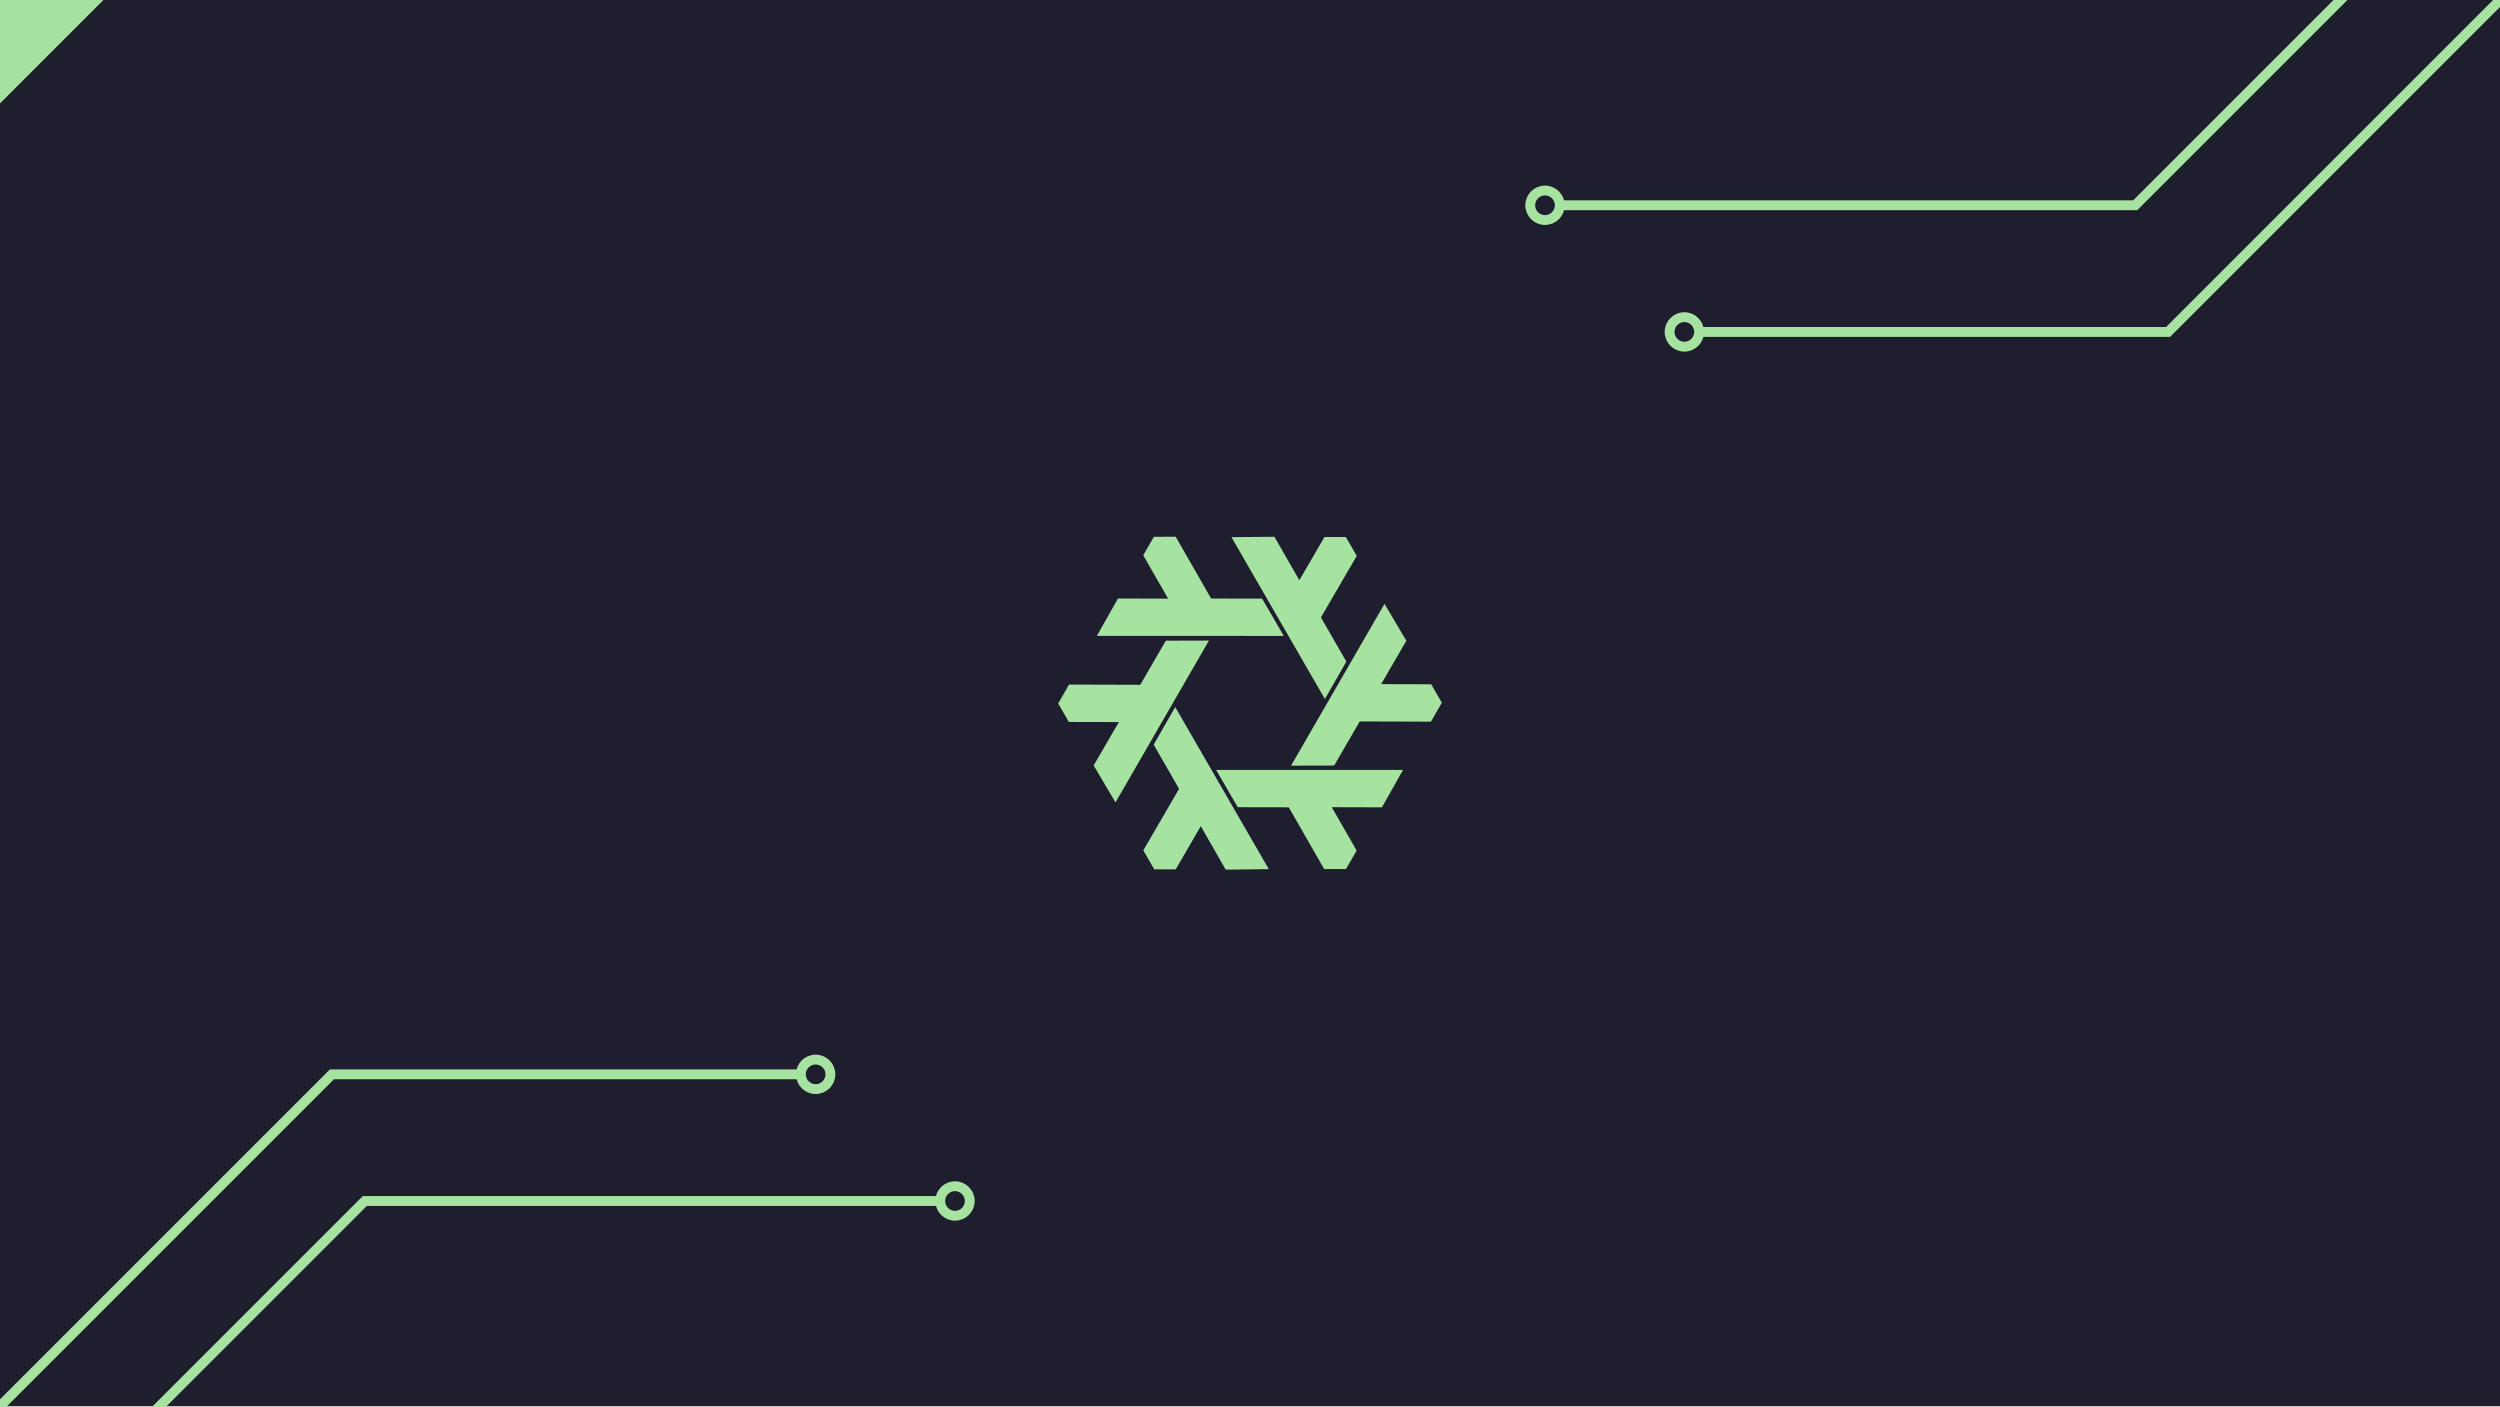
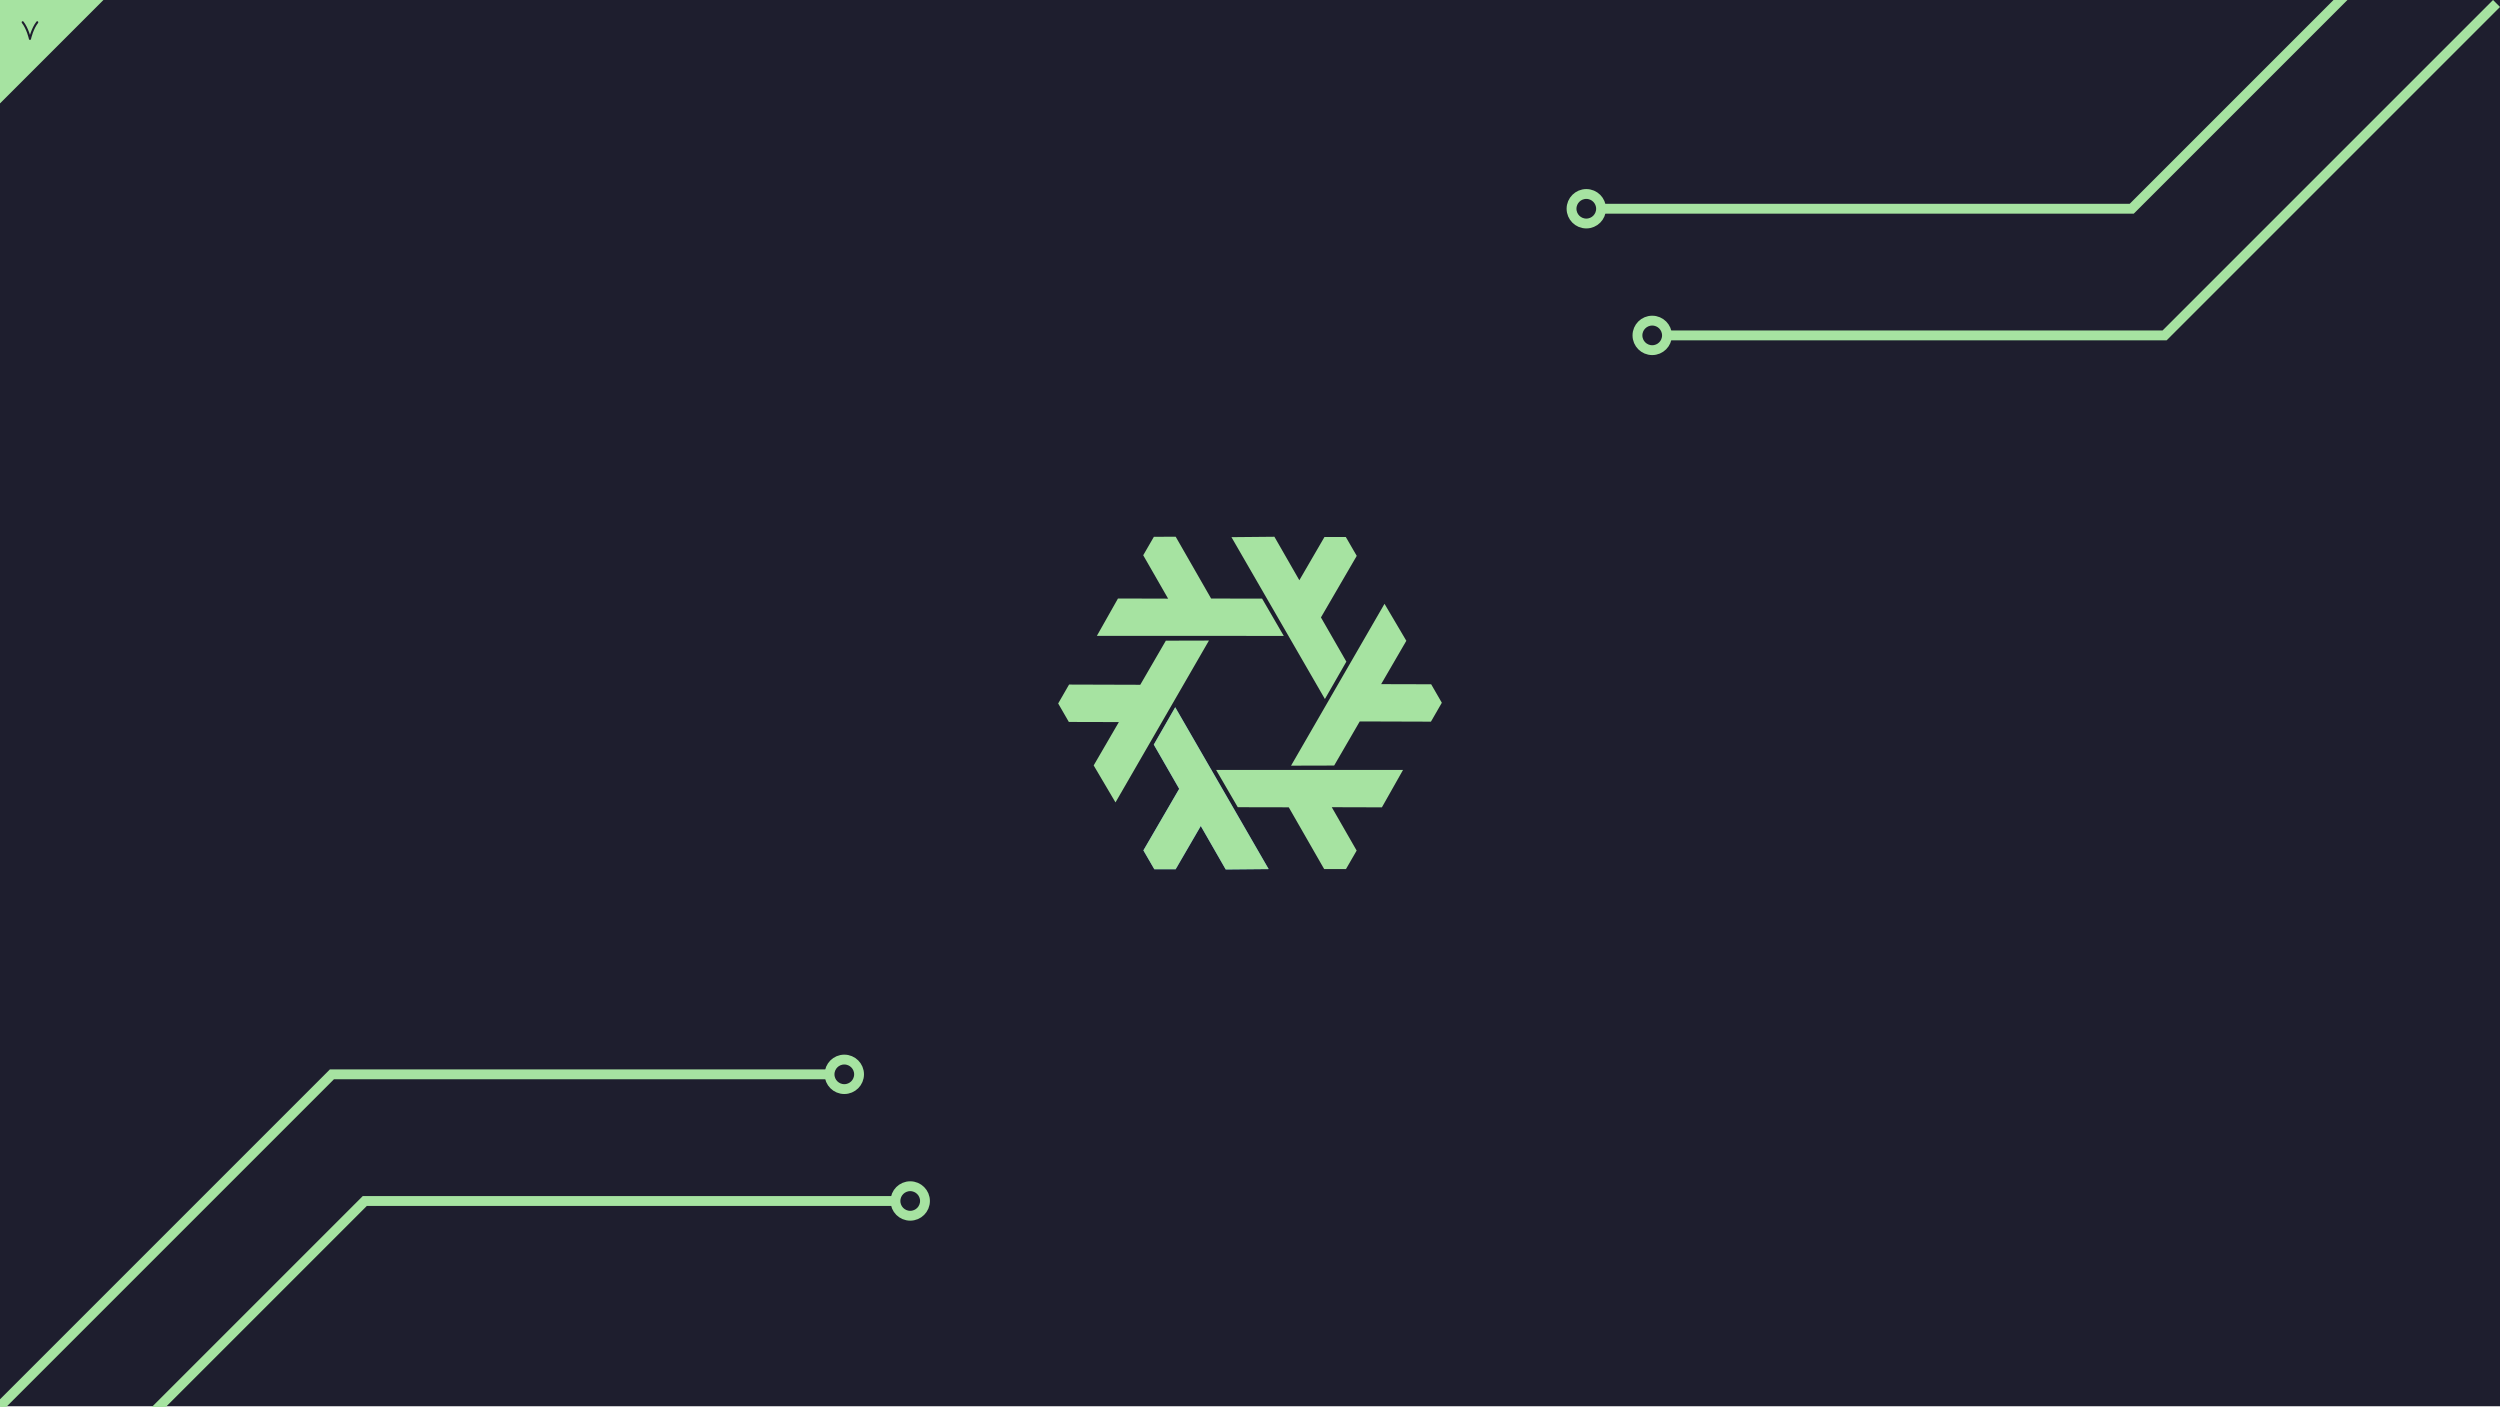
<svg xmlns="http://www.w3.org/2000/svg" width="3840" height="2160" viewBox="0 0 1016 571.5" version="1.1" id="svg1" xml:space="preserve">
  <defs id="defs1" />
  <g id="layer1">
    <rect style="fill:#1e1e2e;stroke:none;stroke-width:2" id="rect14" width="1016" height="571.5" x="0" y="0" />
    <rect style="display:none;fill:#313244;stroke:none;stroke-width:0.129" id="rect1-9" width="627.888" height="134.891" x="388.112" y="436.609" />
    <rect style="display:none;fill:#45475a;stroke:none;stroke-width:0.101" id="rect1-9-0" width="388.112" height="134.891" x="0" y="436.609" />
    <rect style="display:none;fill:#585b70;stroke:none;stroke-width:0.049" id="rect1-9-0-2" width="91.624" height="134.891" x="-331.477" y="436.609" transform="scale(-1,1)" />
    <rect style="display:none;fill:#45475a;stroke:none;stroke-width:0.208" id="rect1-5" width="1016" height="134.874" x="-1.2031856e-13" y="218.313" />
-     <g id="layer5" style="display:none;opacity:0.516" transform="matrix(0.2822222,0,0,0.2822222,276.8924,493.6508)">
-       <rect y="-957.778" x="132.582" height="483.744" width="1543.428" id="rect5350" style="color:#000000;clip-rule:nonzero;display:inline;overflow:visible;visibility:visible;opacity:1;isolation:auto;mix-blend-mode:normal;color-interpolation:sRGB;color-interpolation-filters:linearRGB;solid-color:#000000;solid-opacity:1;fill:#d4d4d4;fill-opacity:1;fill-rule:evenodd;stroke:none;stroke-width:3;stroke-linecap:butt;stroke-linejoin:round;stroke-miterlimit:4;stroke-dasharray:none;stroke-dashoffset:0;stroke-opacity:1;marker:none;color-rendering:auto;image-rendering:auto;shape-rendering:auto;text-rendering:auto;enable-background:accumulate" />
-       <rect style="color:#000000;clip-rule:nonzero;display:inline;overflow:visible;visibility:visible;opacity:1;isolation:auto;mix-blend-mode:normal;color-interpolation:sRGB;color-interpolation-filters:linearRGB;solid-color:#000000;solid-opacity:1;fill:#9b9b9b;fill-opacity:1;fill-rule:evenodd;stroke:none;stroke-width:3;stroke-linecap:butt;stroke-linejoin:round;stroke-miterlimit:4;stroke-dasharray:none;stroke-dashoffset:0;stroke-opacity:1;marker:none;color-rendering:auto;image-rendering:auto;shape-rendering:auto;text-rendering:auto;enable-background:accumulate" id="rect5346" width="1496.443" height="435.681" x="155.776" y="-933.387" />
-       <rect y="-851.659" x="159.027" height="272.584" width="1492.573" id="rect5348" style="color:#000000;clip-rule:nonzero;display:inline;overflow:visible;visibility:visible;opacity:1;isolation:auto;mix-blend-mode:normal;color-interpolation:sRGB;color-interpolation-filters:linearRGB;solid-color:#000000;solid-opacity:1;fill:#848484;fill-opacity:1;fill-rule:evenodd;stroke:none;stroke-width:3;stroke-linecap:butt;stroke-linejoin:round;stroke-miterlimit:4;stroke-dasharray:none;stroke-dashoffset:0;stroke-opacity:1;marker:none;color-rendering:auto;image-rendering:auto;shape-rendering:auto;text-rendering:auto;enable-background:accumulate" />
-     </g>
+     <rect style="display:none;fill:#45475a;stroke:none;stroke-width:0.208" id="rect1-5-5" width="1016" height="134.874" x="-502.618" y="515.459" transform="rotate(-60)" />
+     <rect style="display:none;fill:#45475a;stroke:none;stroke-width:0.208" id="rect1-5-5-2" width="1016" height="134.874" x="-1478.607" y="94.611" transform="rotate(-120)" />
+     <rect style="display:none;fill:#45475a;stroke:none;stroke-width:0.208" id="rect1-5-5-2-7" width="1016" height="134.874" x="-540.315" y="364.654" transform="rotate(-120)" />
    <path style="color:#000000;clip-rule:nonzero;display:inline;overflow:visible;visibility:visible;isolation:auto;mix-blend-mode:normal;color-interpolation:sRGB;color-interpolation-filters:linearRGB;solid-color:#000000;solid-opacity:1;fill:#5277c3;fill-opacity:1;fill-rule:evenodd;stroke:none;stroke-width:0.932;stroke-linecap:butt;stroke-linejoin:round;stroke-miterlimit:4;stroke-dasharray:none;stroke-dashoffset:0;stroke-opacity:1;color-rendering:auto;image-rendering:auto;shape-rendering:auto;text-rendering:auto;enable-background:accumulate" d="m 477.611,287.418 37.975,65.782 -17.452,0.164 -10.138,-17.673 -10.211,17.579 -8.671,-0.003 -4.441,-7.673 14.547,-25.014 -10.327,-17.97 z" id="path4861" />
    <path style="color:#000000;clip-rule:nonzero;display:inline;overflow:visible;visibility:visible;isolation:auto;mix-blend-mode:normal;color-interpolation:sRGB;color-interpolation-filters:linearRGB;solid-color:#000000;solid-opacity:1;fill:#a6e3a1;fill-opacity:1;fill-rule:evenodd;stroke:none;stroke-width:0.932;stroke-linecap:butt;stroke-linejoin:round;stroke-miterlimit:4;stroke-dasharray:none;stroke-dashoffset:0;stroke-opacity:1;color-rendering:auto;image-rendering:auto;shape-rendering:auto;text-rendering:auto;enable-background:accumulate" d="m 491.317,260.322 -37.981,65.778 -8.868,-15.032 10.236,-17.617 -20.329,-0.053 -4.333,-7.511 4.424,-7.683 28.936,0.091 10.4,-17.928 z" id="use4863" />
    <path style="color:#000000;clip-rule:nonzero;display:inline;overflow:visible;visibility:visible;isolation:auto;mix-blend-mode:normal;color-interpolation:sRGB;color-interpolation-filters:linearRGB;solid-color:#000000;solid-opacity:1;fill:#a6e3a1;fill-opacity:1;fill-rule:evenodd;stroke:none;stroke-width:0.932;stroke-linecap:butt;stroke-linejoin:round;stroke-miterlimit:4;stroke-dasharray:none;stroke-dashoffset:0;stroke-opacity:1;color-rendering:auto;image-rendering:auto;shape-rendering:auto;text-rendering:auto;enable-background:accumulate" d="m 494.231,312.904 75.957,0.004 -8.584,15.196 -20.375,-0.057 10.118,17.632 -4.339,7.508 -8.865,0.01 -14.389,-25.105 -20.726,-0.042 z" id="use4865" />
    <path style="color:#000000;clip-rule:nonzero;display:inline;overflow:visible;visibility:visible;isolation:auto;mix-blend-mode:normal;color-interpolation:sRGB;color-interpolation-filters:linearRGB;solid-color:#000000;solid-opacity:1;fill:#a6e3a1;fill-opacity:1;fill-rule:evenodd;stroke:none;stroke-width:0.932;stroke-linecap:butt;stroke-linejoin:round;stroke-miterlimit:4;stroke-dasharray:none;stroke-dashoffset:0;stroke-opacity:1;color-rendering:auto;image-rendering:auto;shape-rendering:auto;text-rendering:auto;enable-background:accumulate" d="m 538.441,284.082 -37.975,-65.782 17.452,-0.164 10.138,17.673 10.211,-17.579 8.671,0.003 4.441,7.673 -14.547,25.014 10.327,17.97 z" id="use4867" />
    <path id="path4873" d="m 477.611,287.418 37.975,65.782 -17.452,0.164 -10.138,-17.673 -10.211,17.579 -8.671,-0.003 -4.441,-7.673 14.547,-25.014 -10.327,-17.97 z" style="color:#000000;clip-rule:nonzero;display:inline;overflow:visible;visibility:visible;isolation:auto;mix-blend-mode:normal;color-interpolation:sRGB;color-interpolation-filters:linearRGB;solid-color:#000000;solid-opacity:1;fill:#a6e3a1;fill-opacity:1;fill-rule:evenodd;stroke:none;stroke-width:0.932;stroke-linecap:butt;stroke-linejoin:round;stroke-miterlimit:4;stroke-dasharray:none;stroke-dashoffset:0;stroke-opacity:1;color-rendering:auto;image-rendering:auto;shape-rendering:auto;text-rendering:auto;enable-background:accumulate" />
    <path id="use4875" d="m 521.719,258.43 -75.957,-0.004 8.584,-15.196 20.375,0.057 -10.118,-17.632 4.339,-7.508 8.865,-0.01 14.389,25.105 20.726,0.042 z" style="color:#000000;clip-rule:nonzero;display:inline;overflow:visible;visibility:visible;isolation:auto;mix-blend-mode:normal;color-interpolation:sRGB;color-interpolation-filters:linearRGB;solid-color:#000000;solid-opacity:1;fill:#a6e3a1;fill-opacity:1;fill-rule:evenodd;stroke:none;stroke-width:0.932;stroke-linecap:butt;stroke-linejoin:round;stroke-miterlimit:4;stroke-dasharray:none;stroke-dashoffset:0;stroke-opacity:1;color-rendering:auto;image-rendering:auto;shape-rendering:auto;text-rendering:auto;enable-background:accumulate" />
    <path id="use4877" d="m 524.683,311.164 37.982,-65.778 8.868,15.032 -10.236,17.617 20.329,0.053 4.333,7.511 -4.424,7.683 -28.936,-0.091 -10.399,17.928 z" style="color:#000000;clip-rule:nonzero;display:inline;overflow:visible;visibility:visible;isolation:auto;mix-blend-mode:normal;color-interpolation:sRGB;color-interpolation-filters:linearRGB;solid-color:#000000;solid-opacity:1;fill:#a6e3a1;fill-opacity:1;fill-rule:evenodd;stroke:none;stroke-width:0.932;stroke-linecap:butt;stroke-linejoin:round;stroke-miterlimit:4;stroke-dasharray:none;stroke-dashoffset:0;stroke-opacity:1;color-rendering:auto;image-rendering:auto;shape-rendering:auto;text-rendering:auto;enable-background:accumulate" />
-     <path style="fill:none;stroke:#a6e3a1;stroke-width:4" d="m 0,571.5 134.891,-134.891 196.586,2e-5" id="path12" />
-     <path style="fill:none;stroke:#a6e3a1;stroke-width:4" d="m 13.368,622.969 134.891,-134.891 239.853,0" id="path12-7" />
-     <circle style="fill:#1e1e2e;stroke:#a6e3a1;stroke-width:4" id="path13" cx="331.477" cy="436.609" r="6" />
-     <circle style="fill:#1e1e2e;stroke:#a6e3a1;stroke-width:4" id="path13-3" cx="388.112" cy="488.078" r="6" />
-     <path style="fill:none;stroke:#a6e3a1;stroke-width:4" d="m 1016,0 -134.891,134.891 -196.586,-2e-5" id="path12-9" />
-     <path style="fill:none;stroke:#a6e3a1;stroke-width:4" d="M 1002.632,-51.469 867.741,83.422 H 627.888" id="path12-7-3" />
-     <circle style="fill:#1e1e2e;stroke:#a6e3a1;stroke-width:4" id="path13-1" cx="-684.523" cy="-134.891" r="6" transform="scale(-1)" />
-     <circle style="fill:#1e1e2e;stroke:#a6e3a1;stroke-width:4" id="path13-3-9" cx="-627.888" cy="-83.422" r="6" transform="scale(-1)" />
-     <path style="fill:#a6e3a1;stroke:none;stroke-width:2" d="m -12.51,54.538 66.965,-66.965 -69.521,-1.413 z" id="path14" />
+     <path style="fill:none;stroke:#a6e3a1;stroke-width:4" d="m 0,571.5 134.891,-134.891 208.234,2e-5" id="path12" />
+     <path style="fill:none;stroke:#a6e3a1;stroke-width:4" d="m 13.368,622.969 134.891,-134.891 221.655,0" id="path12-7" />
+     <circle style="fill:#1e1e2e;stroke:#a6e3a1;stroke-width:4" id="path13" cx="343.125" cy="436.609" r="6" />
+     <circle style="fill:#1e1e2e;stroke:#a6e3a1;stroke-width:4" id="path13-3" cx="369.913" cy="488.078" r="6" />
+     <path style="fill:none;stroke:#a6e3a1;stroke-width:4" d="M 1014.586,1.414 879.695,136.305 l -208.234,-2e-5" id="path12-5" />
+     <path style="fill:none;stroke:#a6e3a1;stroke-width:4" d="M 1001.218,-50.055 866.327,84.836 H 644.672" id="path12-7-3" />
+     <circle style="fill:#1e1e2e;stroke:#a6e3a1;stroke-width:4" id="path13-5" cx="-671.461" cy="-136.305" r="6" transform="scale(-1)" />
+     <circle style="fill:#1e1e2e;stroke:#a6e3a1;stroke-width:4" id="path13-3-6" cx="-644.672" cy="-84.836" r="6" transform="scale(-1)" />
+     <rect style="display:none;fill:#a6e3a1;fill-opacity:1;stroke-width:2.646" id="rect1" width="66.965" height="66.965" x="-12.51" y="-12.427" />
+     <path style="display:inline;fill:#a6e3a1;fill-opacity:1;stroke-width:2.646" d="M -12.51,54.538 V -12.427 H 54.454 Z" id="path1" />
+     <path d="m 15.143,8.623 c -0.127,0 -0.254,0.059 -0.33,0.161 -1.033,1.321 -1.77,2.955 -2.261,4.301 -0.144,0.398 -0.271,0.77 -0.373,1.109 -0.102,-0.339 -0.229,-0.711 -0.373,-1.109 -0.491,-1.346 -1.228,-2.98 -2.261,-4.301 -0.076,-0.102 -0.203,-0.161 -0.33,-0.161 -0.237,0 -0.423,0.195 -0.423,0.423 0,0.093 0.034,0.186 0.093,0.262 0.948,1.219 1.643,2.76 2.125,4.064 0.474,1.304 0.711,2.337 0.754,2.532 0.042,0.195 0.212,0.339 0.415,0.339 0.203,0 0.373,-0.144 0.415,-0.339 0.042,-0.195 0.279,-1.228 0.754,-2.532 0.483,-1.304 1.177,-2.845 2.125,-4.064 0.059,-0.076 0.093,-0.169 0.093,-0.262 0,-0.229 -0.186,-0.423 -0.423,-0.423 z" id="text1" style="font-size:8.467px;font-family:nasin-nanpa;-inkscape-font-specification:nasin-nanpa;fill:#1e1e2e;stroke-width:2.646" aria-label="suli" />
  </g>
</svg>
